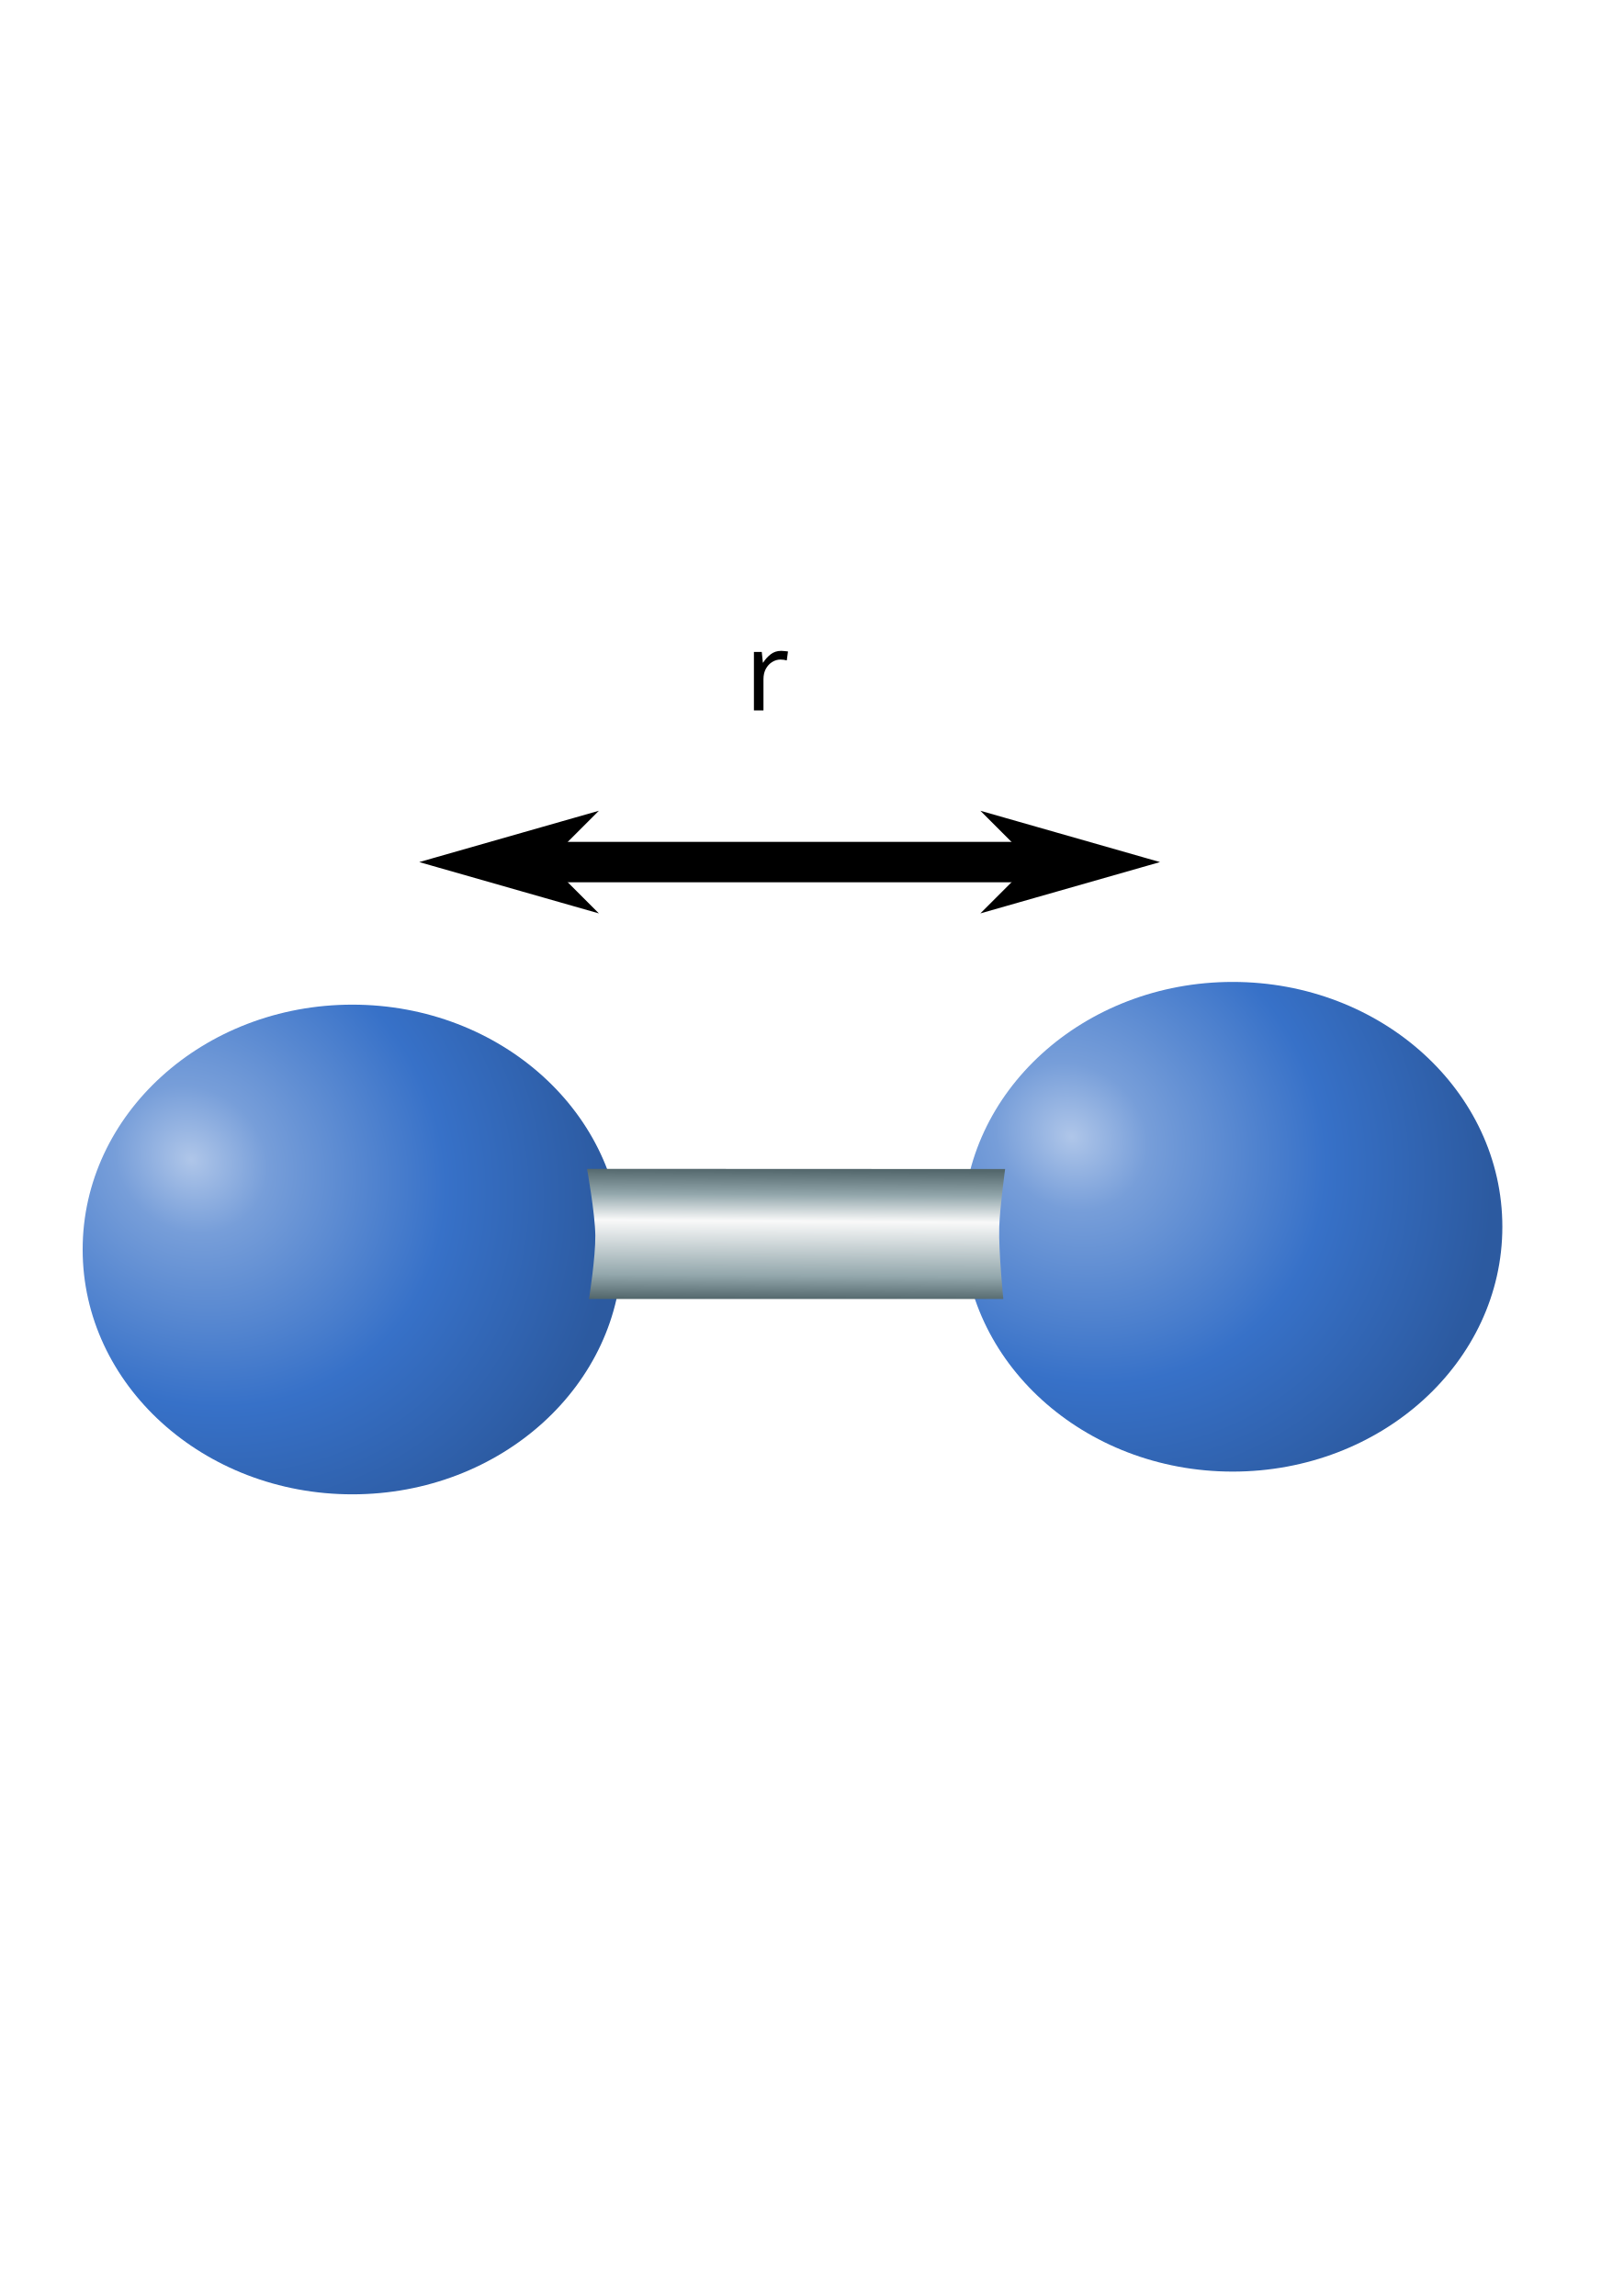
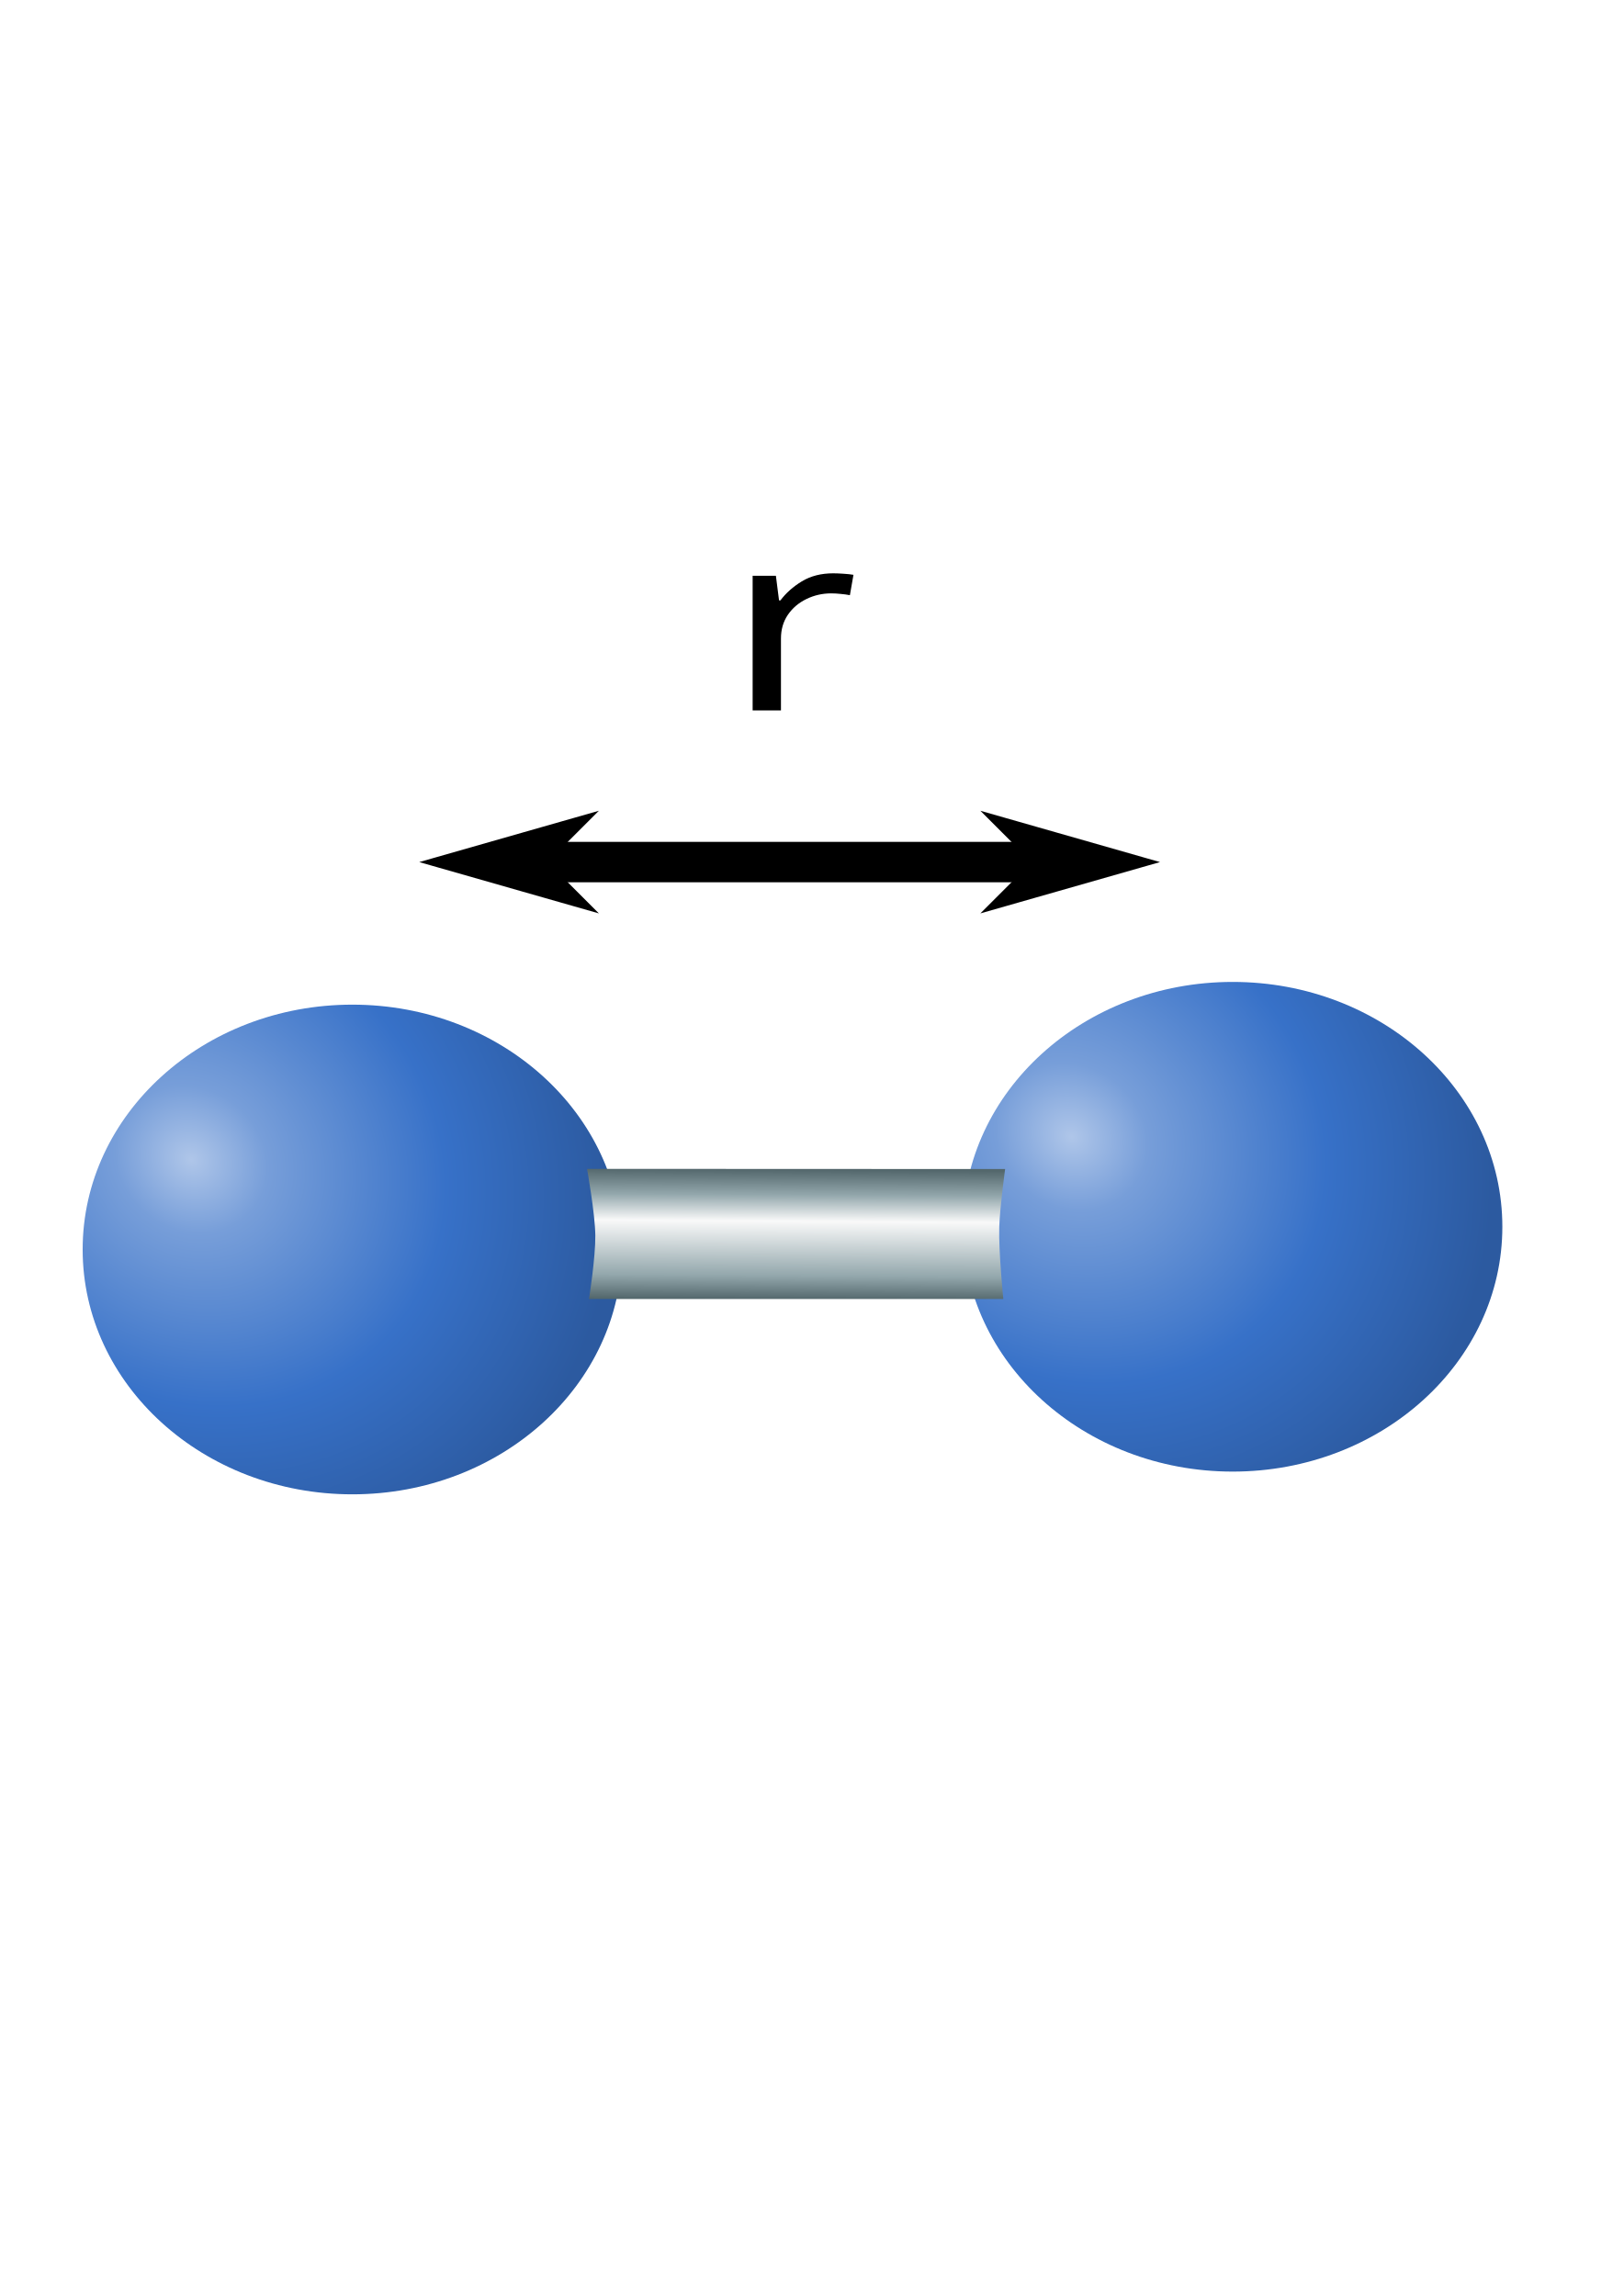
<svg xmlns="http://www.w3.org/2000/svg" xmlns:xlink="http://www.w3.org/1999/xlink" id="svg5318" version="1.1" viewBox="0 0 210 297" height="297mm" width="210mm">
  <defs id="defs5312">
    <marker style="overflow:visible" id="Arrow1Sstart" refX="0.0" refY="0.0" orient="auto">
      <path transform="scale(0.2) translate(6,0)" style="fill-rule:evenodd;stroke:#000000;stroke-width:1pt;stroke-opacity:1;fill:#000000;fill-opacity:1" d="M 0.0,0.0 L 5.0,-5.0 L -12.5,0.0 L 5.0,5.0 L 0.0,0.0 z " id="path4507" />
    </marker>
    <marker style="overflow:visible;" id="Arrow2Send" refX="0.0" refY="0.0" orient="auto">
      <path transform="scale(0.3) rotate(180) translate(-2.3,0)" d="M 8.719,4.034 L -2.207,0.016 L 8.719,-4.002 C 6.973,-1.63 6.983,1.616 8.719,4.034 z " style="fill-rule:evenodd;stroke-width:0.625;stroke-linejoin:round;stroke:#000000;stroke-opacity:1;fill:#000000;fill-opacity:1" id="path4528" />
    </marker>
    <marker style="overflow:visible;" id="marker6577" refX="0.0" refY="0.0" orient="auto">
      <path transform="scale(0.2) rotate(180) translate(6,0)" style="fill-rule:evenodd;stroke:#000000;stroke-width:1pt;stroke-opacity:1;fill:#000000;fill-opacity:1" d="M 0.0,0.0 L 5.0,-5.0 L -12.5,0.0 L 5.0,5.0 L 0.0,0.0 z " id="path6575" />
    </marker>
    <marker style="overflow:visible;" id="Arrow1Send" refX="0.0" refY="0.0" orient="auto">
      <path transform="scale(0.2) rotate(180) translate(6,0)" style="fill-rule:evenodd;stroke:#000000;stroke-width:1pt;stroke-opacity:1;fill:#000000;fill-opacity:1" d="M 0.0,0.0 L 5.0,-5.0 L -12.5,0.0 L 5.0,5.0 L 0.0,0.0 z " id="path4510" />
    </marker>
    <marker style="overflow:visible;" id="Arrow2Lend" refX="0.0" refY="0.0" orient="auto">
      <path transform="scale(1.1) rotate(180) translate(1,0)" d="M 8.719,4.034 L -2.207,0.016 L 8.719,-4.002 C 6.973,-1.63 6.983,1.616 8.719,4.034 z " style="fill-rule:evenodd;stroke-width:0.625;stroke-linejoin:round;stroke:#000000;stroke-opacity:1;fill:#000000;fill-opacity:1" id="path4516" />
    </marker>
    <marker style="overflow:visible;" id="Arrow1Mend" refX="0.0" refY="0.0" orient="auto">
      <path transform="scale(0.4) rotate(180) translate(10,0)" style="fill-rule:evenodd;stroke:#000000;stroke-width:1pt;stroke-opacity:1;fill:#000000;fill-opacity:1" d="M 0.0,0.0 L 5.0,-5.0 L -12.5,0.0 L 5.0,5.0 L 0.0,0.0 z " id="path4504" />
    </marker>
    <marker style="overflow:visible" id="Arrow2Mstart" refX="0.0" refY="0.0" orient="auto">
      <path transform="scale(0.6) translate(0,0)" d="M 8.719,4.034 L -2.207,0.016 L 8.719,-4.002 C 6.973,-1.63 6.983,1.616 8.719,4.034 z " style="fill-rule:evenodd;stroke-width:0.625;stroke-linejoin:round;stroke:#000000;stroke-opacity:1;fill:#000000;fill-opacity:1" id="path4519" />
    </marker>
    <marker style="overflow:visible" id="marker6115" refX="0.0" refY="0.0" orient="auto">
      <path transform="scale(1.1) translate(1,0)" d="M 8.719,4.034 L -2.207,0.016 L 8.719,-4.002 C 6.973,-1.63 6.983,1.616 8.719,4.034 z " style="fill-rule:evenodd;stroke-width:0.625;stroke-linejoin:round;stroke:#000000;stroke-opacity:1;fill:#000000;fill-opacity:1" id="path6113" />
    </marker>
    <marker style="overflow:visible" id="Arrow2Lstart" refX="0.0" refY="0.0" orient="auto">
      <path transform="scale(1.1) translate(1,0)" d="M 8.719,4.034 L -2.207,0.016 L 8.719,-4.002 C 6.973,-1.63 6.983,1.616 8.719,4.034 z " style="fill-rule:evenodd;stroke-width:0.625;stroke-linejoin:round;stroke:#000000;stroke-opacity:1;fill:#000000;fill-opacity:1" id="path4513" />
    </marker>
    <marker style="overflow:visible;" id="Arrow1Lend" refX="0.0" refY="0.0" orient="auto">
      <path transform="scale(0.8) rotate(180) translate(12.5,0)" style="fill-rule:evenodd;stroke:#000000;stroke-width:1pt;stroke-opacity:1;fill:#000000;fill-opacity:1" d="M 0.0,0.0 L 5.0,-5.0 L -12.5,0.0 L 5.0,5.0 L 0.0,0.0 z " id="path4498" />
    </marker>
    <linearGradient id="linearGradient5935">
      <stop id="stop5931" offset="0" style="stop-color:#53676c;stop-opacity:1" />
      <stop style="stop-color:#93a7ac;stop-opacity:1" offset="0.195" id="stop5941" />
      <stop style="stop-color:#f9f9f9;stop-opacity:1" offset="0.396" id="stop5939" />
      <stop id="stop5943" offset="0.817" style="stop-color:#93a7ac;stop-opacity:1" />
      <stop id="stop5933" offset="1" style="stop-color:#53676c;stop-opacity:1" />
    </linearGradient>
    <linearGradient id="linearGradient5888">
      <stop id="stop5884" offset="0" style="stop-color:#afc6e9;stop-opacity:1" />
      <stop style="stop-color:#779ed9;stop-opacity:1;" offset="0.181" id="stop5896" />
      <stop style="stop-color:#3771c8;stop-opacity:1" offset="0.605" id="stop5892" />
      <stop id="stop5886" offset="1" style="stop-color:#2c5aa0;stop-opacity:1" />
    </linearGradient>
    <radialGradient gradientUnits="userSpaceOnUse" gradientTransform="matrix(1.017073,0.83354,-0.7502057,0.9013427,54.41332,-40.67352)" r="43.078" fy="141.793" fx="75.403" cy="141.793" cx="75.403" id="radialGradient5890" xlink:href="#linearGradient5888" />
    <radialGradient r="43.078" fy="141.793" fx="75.403" cy="141.793" cx="75.403" gradientTransform="matrix(1.017073,0.83354,-0.7502057,0.9013427,168.2701,-43.61348)" gradientUnits="userSpaceOnUse" id="radialGradient5900" xlink:href="#linearGradient5888" />
    <linearGradient gradientTransform="matrix(0.6940377,0,0,0.7674793,30.08296,82.43526)" gradientUnits="userSpaceOnUse" y2="111.649" x2="105.171" y1="89.732" x1="105.304" id="linearGradient5937" xlink:href="#linearGradient5935" />
  </defs>
  <g id="layer1">
    <ellipse ry="31.671" rx="34.879" cy="161.628" cx="45.569" id="path5882" style="fill:url(#radialGradient5890);fill-opacity:1;stroke:#0000ff;stroke-width:0;stroke-linejoin:bevel;stroke-miterlimit:4;stroke-dasharray:none;stroke-dashoffset:0;stroke-opacity:1" />
    <ellipse style="fill:url(#radialGradient5900);fill-opacity:1;stroke:#0000ff;stroke-width:0;stroke-linejoin:bevel;stroke-miterlimit:4;stroke-dasharray:none;stroke-dashoffset:0;stroke-opacity:1" id="ellipse5898" cx="159.426" cy="158.688" rx="34.879" ry="31.671" />
    <path id="path5929" d="m 75.925,151.197 c 0,0 1.033,5.712 1.07,8.608 0.036,2.815 -0.813,8.222 -0.813,8.222 h 53.579 c 0,0 -0.62,-6.181 -0.524,-9.316 0.078,-2.551 0.761,-7.491 0.761,-7.491 z" style="opacity:1;fill:url(#linearGradient5937);fill-opacity:1;fill-rule:evenodd;stroke:#000000;stroke-width:0;stroke-linecap:butt;stroke-linejoin:miter;stroke-miterlimit:4;stroke-dasharray:none;stroke-opacity:1" />
    <path id="path5945" d="m 63.558,111.515 c 77.136,0 77.136,0 77.136,0" style="fill:none;fill-rule:evenodd;stroke:#000000;stroke-width:5.229;stroke-linecap:butt;stroke-linejoin:miter;stroke-miterlimit:1.7;stroke-dasharray:none;stroke-opacity:1;marker-start:url(#Arrow1Sstart);marker-end:url(#Arrow1Send)" />
  </g>
-   <text xml:space="preserve" style="font-style:normal;font-weight:normal;font-size:14.111px;line-height:125%;font-family:Sans;letter-spacing:0px;word-spacing:0px;fill:#000000;fill-opacity:1;stroke:none;stroke-width:0.265px;stroke-linecap:butt;stroke-linejoin:miter;stroke-opacity:1" x="96.304" y="91.894" id="text4531">
-     <tspan id="tspan4529" x="96.304" y="91.894" style="stroke-width:0.265px">r</tspan>
+   <text xml:space="preserve" style="font-style:normal;font-weight:normal;font-size:36.786px;line-height:125%;font-family:Sans;letter-spacing:0px;word-spacing:0px;fill:#000000;fill-opacity:1;stroke:none;stroke-width:0.69px;stroke-linecap:butt;stroke-linejoin:miter;stroke-opacity:1" x="82.844" y="104.05" id="text4531" transform="scale(1.132292,0.8831641)">
+     <tspan id="tspan4529" x="82.844" y="104.05" style="stroke-width:0.69px">r</tspan>
  </text>
</svg>
